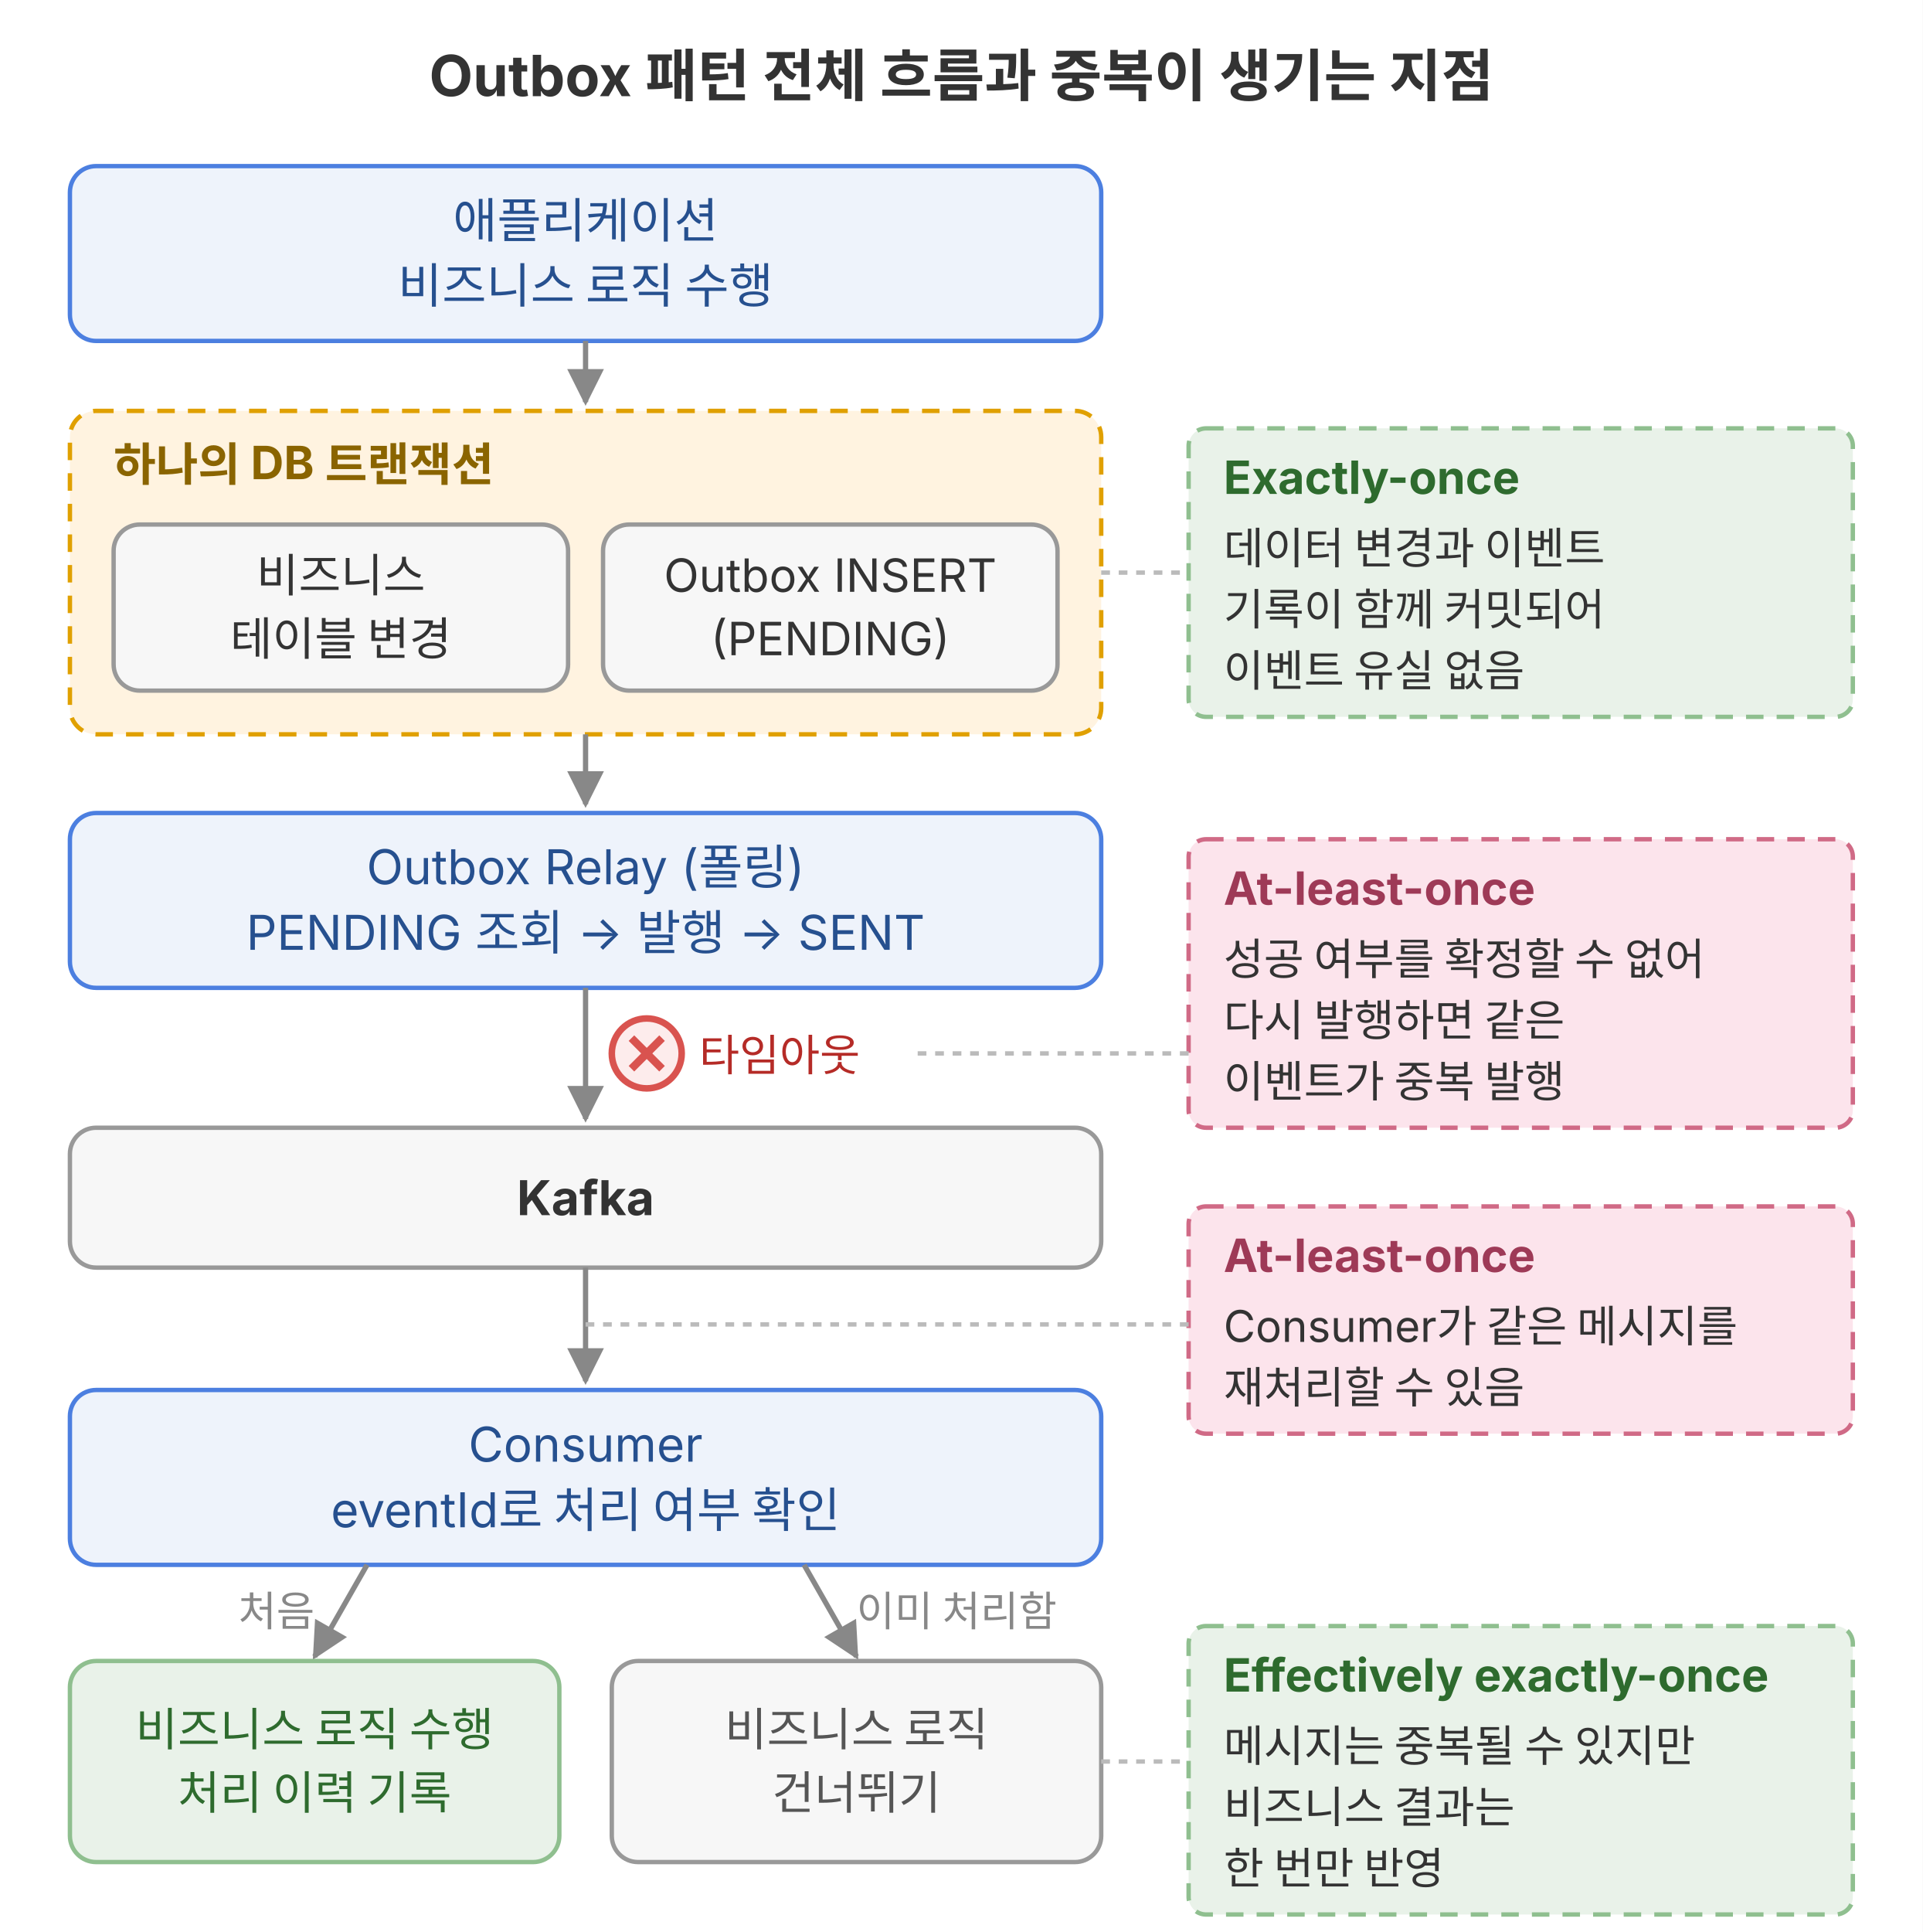
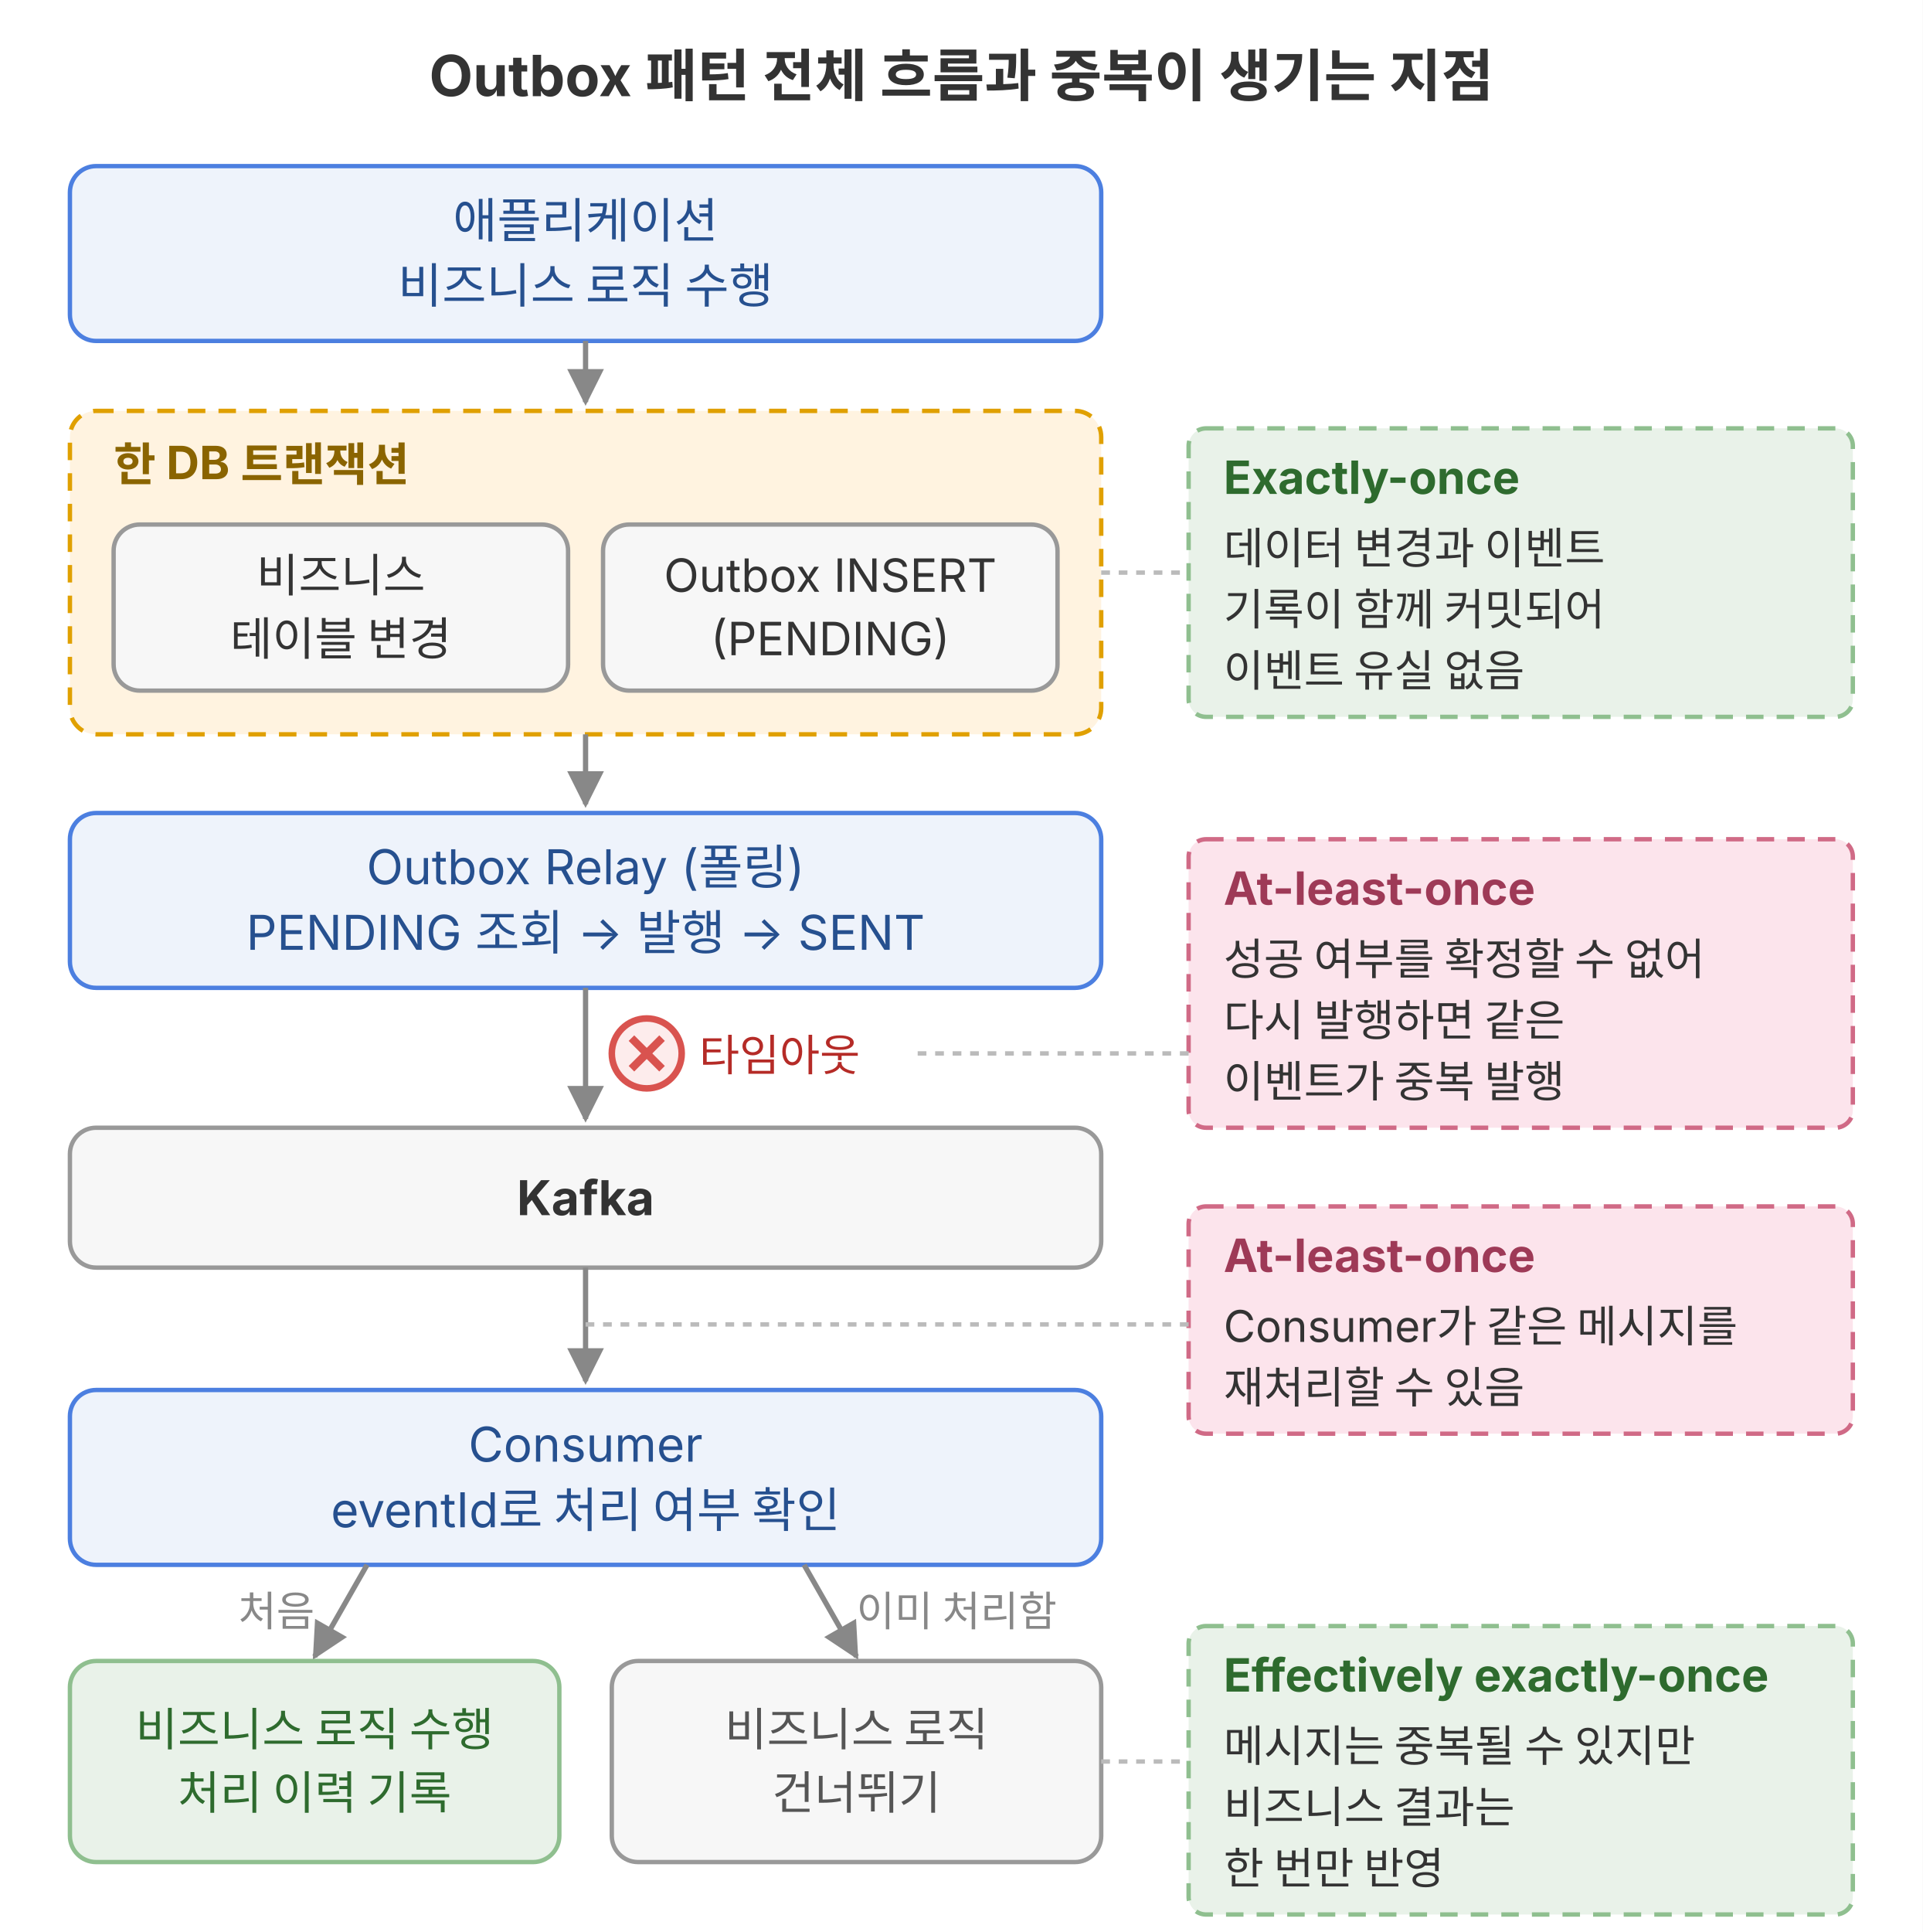
<svg xmlns="http://www.w3.org/2000/svg" width="440" height="442" viewBox="0 0 440 442" font-family="-apple-system, 'Segoe UI', 'Noto Sans KR', sans-serif">
  <defs>
    <marker id="ah" viewBox="0 0 10 10" refX="9" refY="5" markerWidth="7" markerHeight="7" orient="auto-start-reverse">
      <path d="M0,0 L10,5 L0,10 z" fill="#888" />
    </marker>
  </defs>
  <rect x="0" y="0" width="440" height="442" fill="#FFFFFF" />
  <text x="220.0" y="22" font-size="13" fill="#333" text-anchor="middle" font-weight="bold">Outbox 패턴 전체 흐름과 중복이 생기는 지점</text>
  <rect x="16" y="38" width="236" height="40" rx="6" fill="#EEF3FB" stroke="#4C7FE0" />
  <text x="134.0" y="54.4" font-size="11" fill="#26508F" text-anchor="middle">애플리케이션</text>
  <text x="134.0" y="69.3" font-size="11" fill="#26508F" text-anchor="middle">비즈니스 로직 수행</text>
  <line x1="134.0" y1="78" x2="134.0" y2="92" stroke="#888" stroke-width="1.2" marker-end="url(#ah)" />
  <rect x="16" y="94" width="236" height="74" rx="6" fill="#FFF3E0" stroke="#E0A000" stroke-dasharray="4 3" />
-   <text x="26" y="110" font-size="10.5" fill="#8A6400" text-anchor="start" font-weight="bold">하나의 DB 트랜잭션</text>
+   <text x="26" y="110" font-size="10.5" fill="#8A6400" text-anchor="start" font-weight="bold">한 DB 트랜잭션</text>
  <rect x="26" y="120" width="104" height="38" rx="6" fill="#F7F7F7" stroke="#999999" />
  <text x="78" y="135.4" font-size="10.5" fill="#333" text-anchor="middle">비즈니스</text>
  <text x="78" y="149.9" font-size="10.5" fill="#333" text-anchor="middle">테이블 변경</text>
  <rect x="138" y="120" width="104" height="38" rx="6" fill="#F7F7F7" stroke="#999999" />
  <text x="190" y="135.4" font-size="10.5" fill="#333" text-anchor="middle">Outbox INSERT</text>
  <text x="190" y="149.9" font-size="10.5" fill="#333" text-anchor="middle">(PENDING)</text>
  <rect x="272" y="98" width="152" height="66" rx="4" fill="#E9F2E9" stroke="#8FBF8F" stroke-dasharray="4 3" />
  <text x="280" y="113" font-size="10.5" fill="#2E6B2E" text-anchor="start" font-weight="bold">Exactly-once</text>
  <text x="280" y="129" font-size="10" fill="#333" text-anchor="start">데이터 변경과 이벤트</text>
  <text x="280" y="143" font-size="10" fill="#333" text-anchor="start">기록이 함께 커밋되어</text>
  <text x="280" y="157" font-size="10" fill="#333" text-anchor="start">이벤트 유실 없음</text>
  <line x1="252" y1="131" x2="272" y2="131" stroke="#BBB" stroke-dasharray="2 2" />
  <line x1="134.0" y1="168" x2="134.0" y2="184" stroke="#888" stroke-width="1.2" marker-end="url(#ah)" />
  <rect x="16" y="186" width="236" height="40" rx="6" fill="#EEF3FB" stroke="#4C7FE0" />
  <text x="134.0" y="202.3" font-size="11" fill="#26508F" text-anchor="middle">Outbox Relay (폴링)</text>
  <text x="134.0" y="217.3" font-size="11" fill="#26508F" text-anchor="middle">PENDING 조회 → 발행 → SENT</text>
  <line x1="134.0" y1="226" x2="134.0" y2="256" stroke="#888" stroke-width="1.2" marker-end="url(#ah)" />
  <circle cx="148.0" cy="241" r="8" fill="#FDECEC" stroke="#D9534F" stroke-width="1.5" />
  <path d="M144.5,237.5 L151.5,244.5 M151.5,237.5 L144.5,244.5" stroke="#D9534F" stroke-width="1.8" />
  <text x="160.0" y="245" font-size="10" fill="#B52B27" text-anchor="start">타임아웃</text>
  <rect x="272" y="192" width="152" height="66" rx="4" fill="#FCE4EC" stroke="#D06A86" stroke-dasharray="4 3" />
  <text x="280" y="207" font-size="10.5" fill="#9E3A57" text-anchor="start" font-weight="bold">At-least-once</text>
  <text x="280" y="223" font-size="10" fill="#333" text-anchor="start">성공 여부를 확정할 수 없어</text>
  <text x="280" y="237" font-size="10" fill="#333" text-anchor="start">다시 발행하면 같은</text>
  <text x="280" y="251" font-size="10" fill="#333" text-anchor="start">이벤트가 중복 발행</text>
  <line x1="210.0" y1="241" x2="272" y2="241" stroke="#BBB" stroke-dasharray="2 2" />
  <rect x="16" y="258" width="236" height="32" rx="6" fill="#F7F7F7" stroke="#999999" />
  <text x="134.0" y="278" font-size="11" fill="#333" text-anchor="middle" font-weight="bold">Kafka</text>
  <line x1="134.0" y1="290" x2="134.0" y2="316" stroke="#888" stroke-width="1.2" marker-end="url(#ah)" />
  <rect x="272" y="276" width="152" height="52" rx="4" fill="#FCE4EC" stroke="#D06A86" stroke-dasharray="4 3" />
  <text x="280" y="291" font-size="10.5" fill="#9E3A57" text-anchor="start" font-weight="bold">At-least-once</text>
  <text x="280" y="307" font-size="10" fill="#333" text-anchor="start">Consumer가 같은 메시지를</text>
  <text x="280" y="321" font-size="10" fill="#333" text-anchor="start">재처리할 수 있음</text>
  <line x1="134.0" y1="303" x2="272" y2="303" stroke="#BBB" stroke-dasharray="2 2" />
  <rect x="16" y="318" width="236" height="40" rx="6" fill="#EEF3FB" stroke="#4C7FE0" />
  <text x="134.0" y="334.4" font-size="11" fill="#26508F" text-anchor="middle">Consumer</text>
  <text x="134.0" y="349.4" font-size="11" fill="#26508F" text-anchor="middle">eventId로 처리 여부 확인</text>
  <line x1="84.0" y1="358" x2="72" y2="379" stroke="#888" stroke-width="1.2" marker-end="url(#ah)" />
  <text x="72.0" y="372" font-size="9.5" fill="#888" text-anchor="end">처음</text>
  <line x1="184.0" y1="358" x2="196" y2="379" stroke="#888" stroke-width="1.2" marker-end="url(#ah)" />
  <text x="196.0" y="372" font-size="9.5" fill="#888" text-anchor="start">이미 처리함</text>
  <rect x="16" y="380" width="112" height="46" rx="6" fill="#E9F2E9" stroke="#8FBF8F" />
  <text x="72" y="399.4" font-size="10.5" fill="#2E6B2E" text-anchor="middle">비즈니스 로직 수행</text>
  <text x="72" y="413.9" font-size="10.5" fill="#2E6B2E" text-anchor="middle">처리 이력 기록</text>
  <rect x="140" y="380" width="112" height="46" rx="6" fill="#F7F7F7" stroke="#999999" />
  <text x="196" y="399.4" font-size="10.5" fill="#555" text-anchor="middle">비즈니스 로직</text>
  <text x="196" y="413.9" font-size="10.5" fill="#555" text-anchor="middle">건너뛰기</text>
  <rect x="272" y="372" width="152" height="66" rx="4" fill="#E9F2E9" stroke="#8FBF8F" stroke-dasharray="4 3" />
  <text x="280" y="387" font-size="10.5" fill="#2E6B2E" text-anchor="start" font-weight="bold">Effectively exactly-once</text>
  <text x="280" y="403" font-size="10" fill="#333" text-anchor="start">메시지는 중복될 수 있지만</text>
  <text x="280" y="417" font-size="10" fill="#333" text-anchor="start">비즈니스 결과는</text>
  <text x="280" y="431" font-size="10" fill="#333" text-anchor="start">한 번만 반영</text>
  <line x1="252" y1="403" x2="272" y2="403" stroke="#BBB" stroke-dasharray="2 2" />
</svg>
